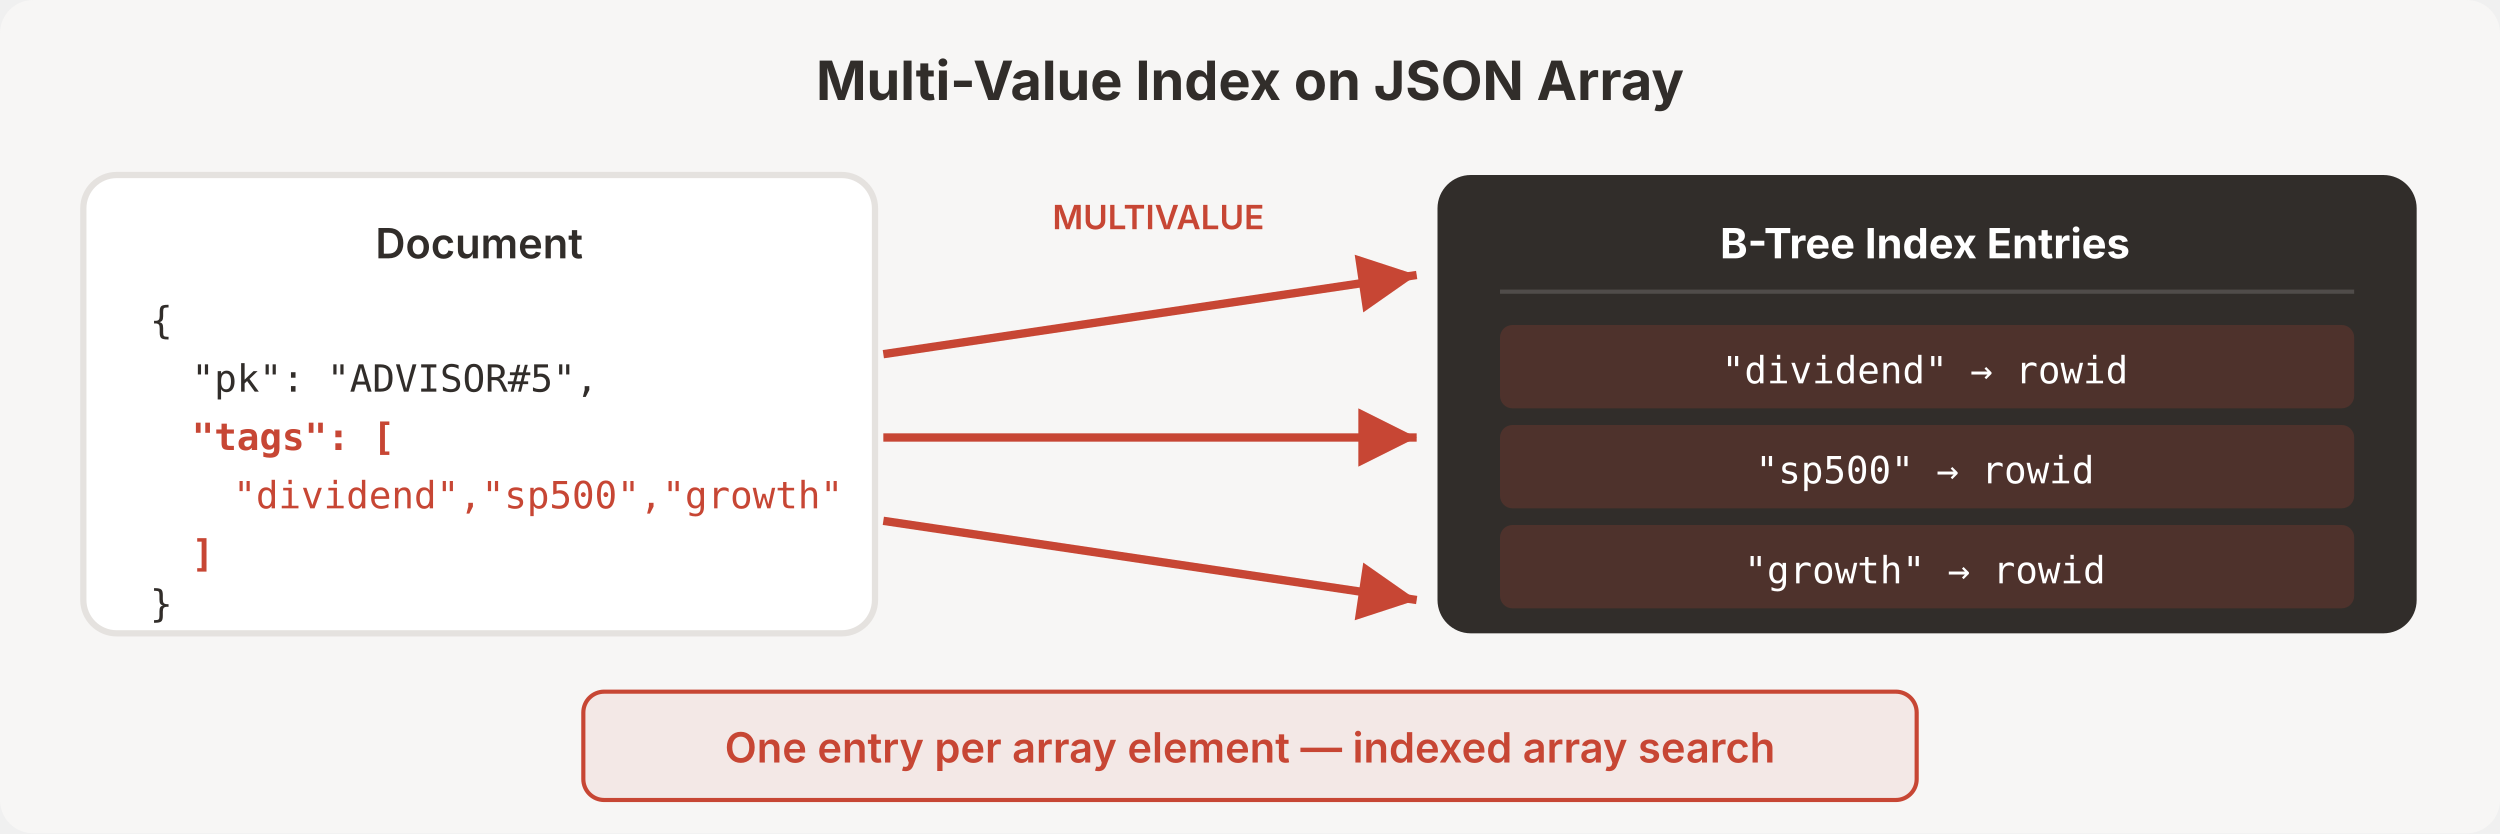
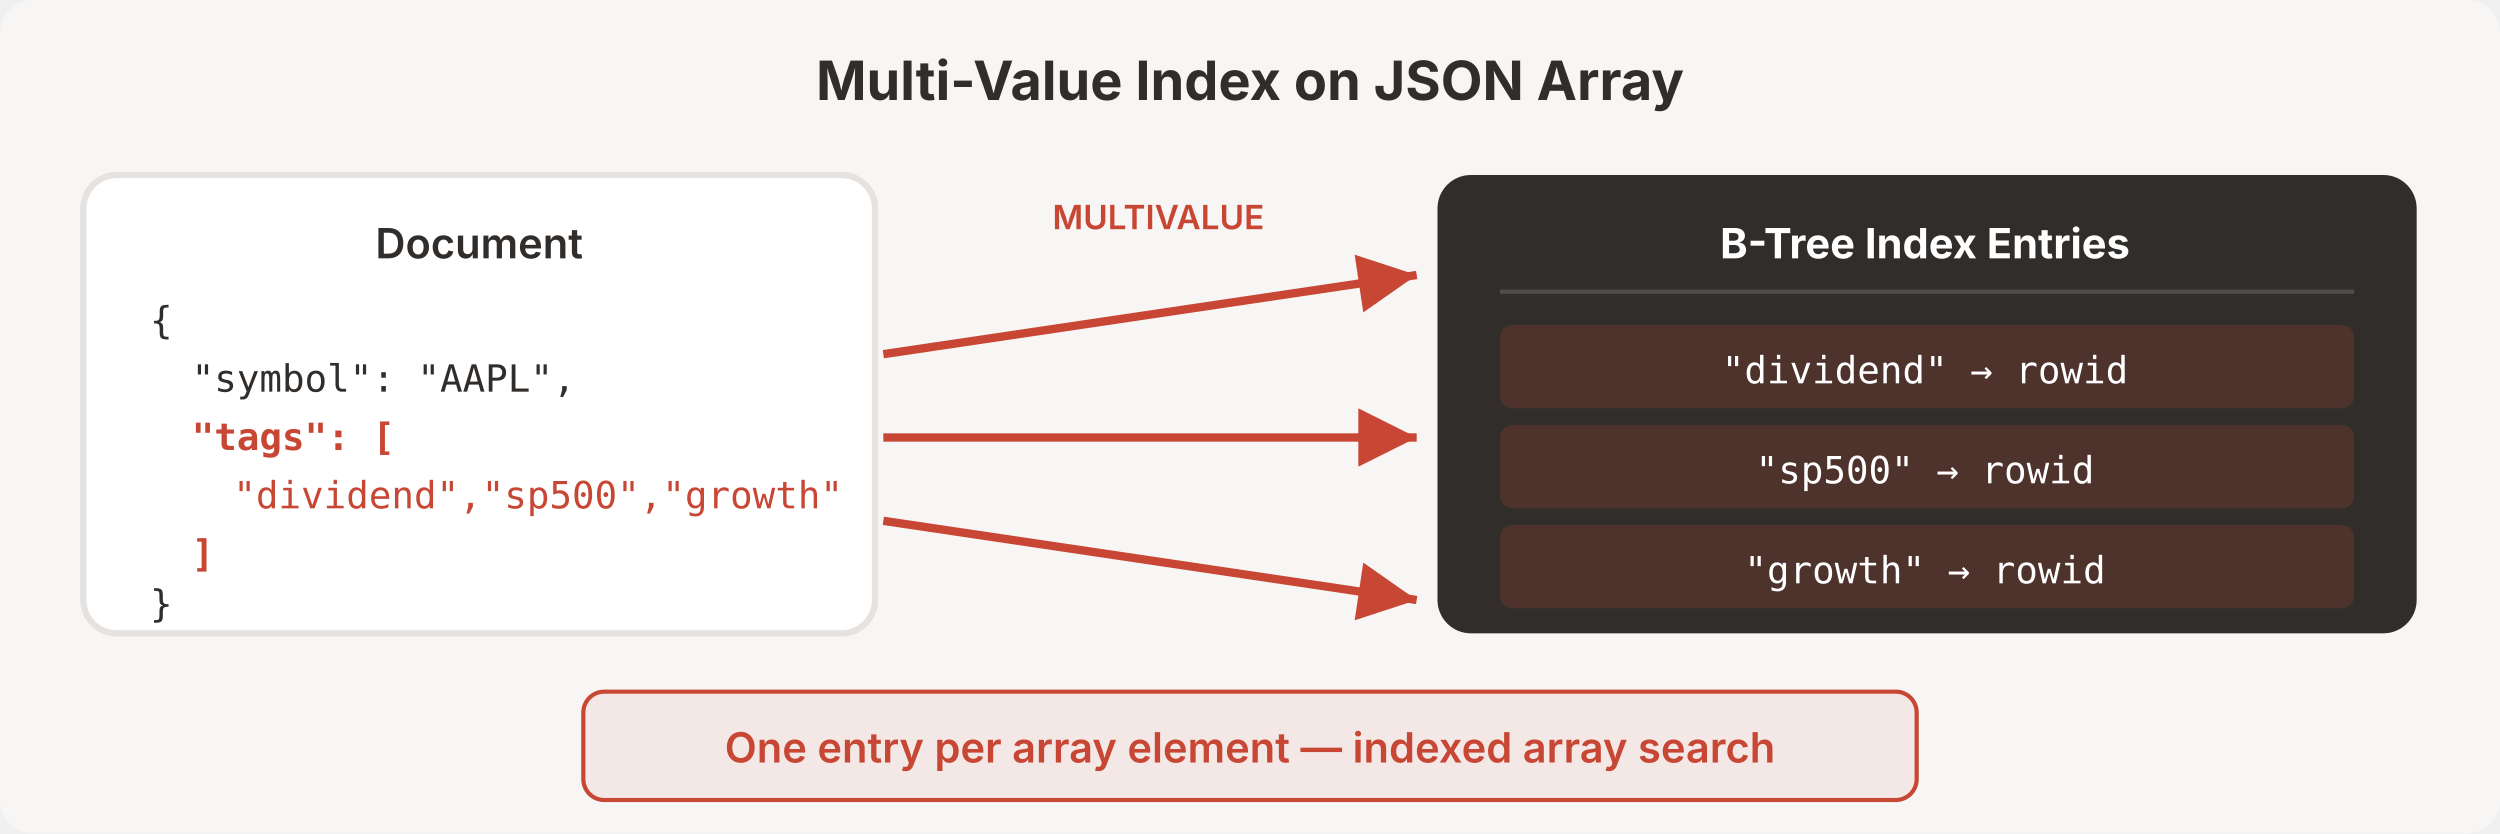
<svg xmlns="http://www.w3.org/2000/svg" viewBox="0 0 600 200" font-family="Source Sans Pro, -apple-system, sans-serif">
  <defs>
    <marker id="mi1" viewBox="0 0 10 10" refX="10" refY="5" markerWidth="7" markerHeight="7" orient="auto">
      <path d="M0,0 L10,5 L0,10" fill="#C74634" />
    </marker>
  </defs>
  <rect width="600" height="200" rx="8" fill="#F7F6F5" />
  <text x="300" y="24" text-anchor="middle" font-size="13" font-weight="700" fill="#312D2A">Multi-Value Index on JSON Array</text>
  <rect x="20" y="42" width="190" height="110" rx="8" fill="#fff" stroke="#E5E2DF" stroke-width="1.5" />
  <text x="115" y="62" text-anchor="middle" font-size="10" font-weight="600" fill="#312D2A">Document</text>
  <text x="36" y="80" font-size="9" fill="#312D2A" font-family="Source Code Pro, monospace">{</text>
-   <text x="46" y="94" font-size="9" fill="#312D2A" font-family="Source Code Pro, monospace">"pk": "ADVISOR#5",</text>
+   <text x="46" y="94" font-size="9" fill="#312D2A" font-family="Source Code Pro, monospace">"symbol": "AAPL",</text>
  <text x="46" y="108" font-size="9" fill="#C74634" font-weight="600" font-family="Source Code Pro, monospace">"tags": [</text>
  <text x="56" y="122" font-size="9" fill="#C74634" font-family="Source Code Pro, monospace">"dividend","sp500","growth"</text>
  <text x="46" y="136" font-size="9" fill="#C74634" font-weight="600" font-family="Source Code Pro, monospace">]</text>
  <text x="36" y="148" font-size="9" fill="#312D2A" font-family="Source Code Pro, monospace">}</text>
  <line x1="212" y1="85" x2="340" y2="66" stroke="#C74634" stroke-width="2" marker-end="url(#mi1)" />
  <line x1="212" y1="105" x2="340" y2="105" stroke="#C74634" stroke-width="2" marker-end="url(#mi1)" />
  <line x1="212" y1="125" x2="340" y2="144" stroke="#C74634" stroke-width="2" marker-end="url(#mi1)" />
  <text x="278" y="55" text-anchor="middle" font-size="8" fill="#C74634" font-weight="600">MULTIVALUE</text>
  <rect x="345" y="42" width="235" height="110" rx="8" fill="#312D2A" />
  <text x="462" y="62" text-anchor="middle" font-size="10" font-weight="700" fill="#fff">B-Tree Index Entries</text>
  <line x1="360" y1="70" x2="565" y2="70" stroke="rgba(255,255,255,0.15)" stroke-width="1" />
  <rect x="360" y="78" width="205" height="20" rx="3" fill="#C74634" fill-opacity="0.2" />
  <text x="462" y="92" text-anchor="middle" font-size="9" fill="#fff" font-family="Source Code Pro, monospace">"dividend"  → rowid</text>
  <rect x="360" y="102" width="205" height="20" rx="3" fill="#C74634" fill-opacity="0.2" />
  <text x="462" y="116" text-anchor="middle" font-size="9" fill="#fff" font-family="Source Code Pro, monospace">"sp500"     → rowid</text>
  <rect x="360" y="126" width="205" height="20" rx="3" fill="#C74634" fill-opacity="0.2" />
  <text x="462" y="140" text-anchor="middle" font-size="9" fill="#fff" font-family="Source Code Pro, monospace">"growth"    → rowid</text>
  <rect x="140" y="166" width="320" height="26" rx="5" fill="#C74634" fill-opacity="0.08" stroke="#C74634" stroke-width="1" />
  <text x="300" y="183" text-anchor="middle" font-size="10" font-weight="600" fill="#C74634">One entry per array element — indexed array search</text>
</svg>
